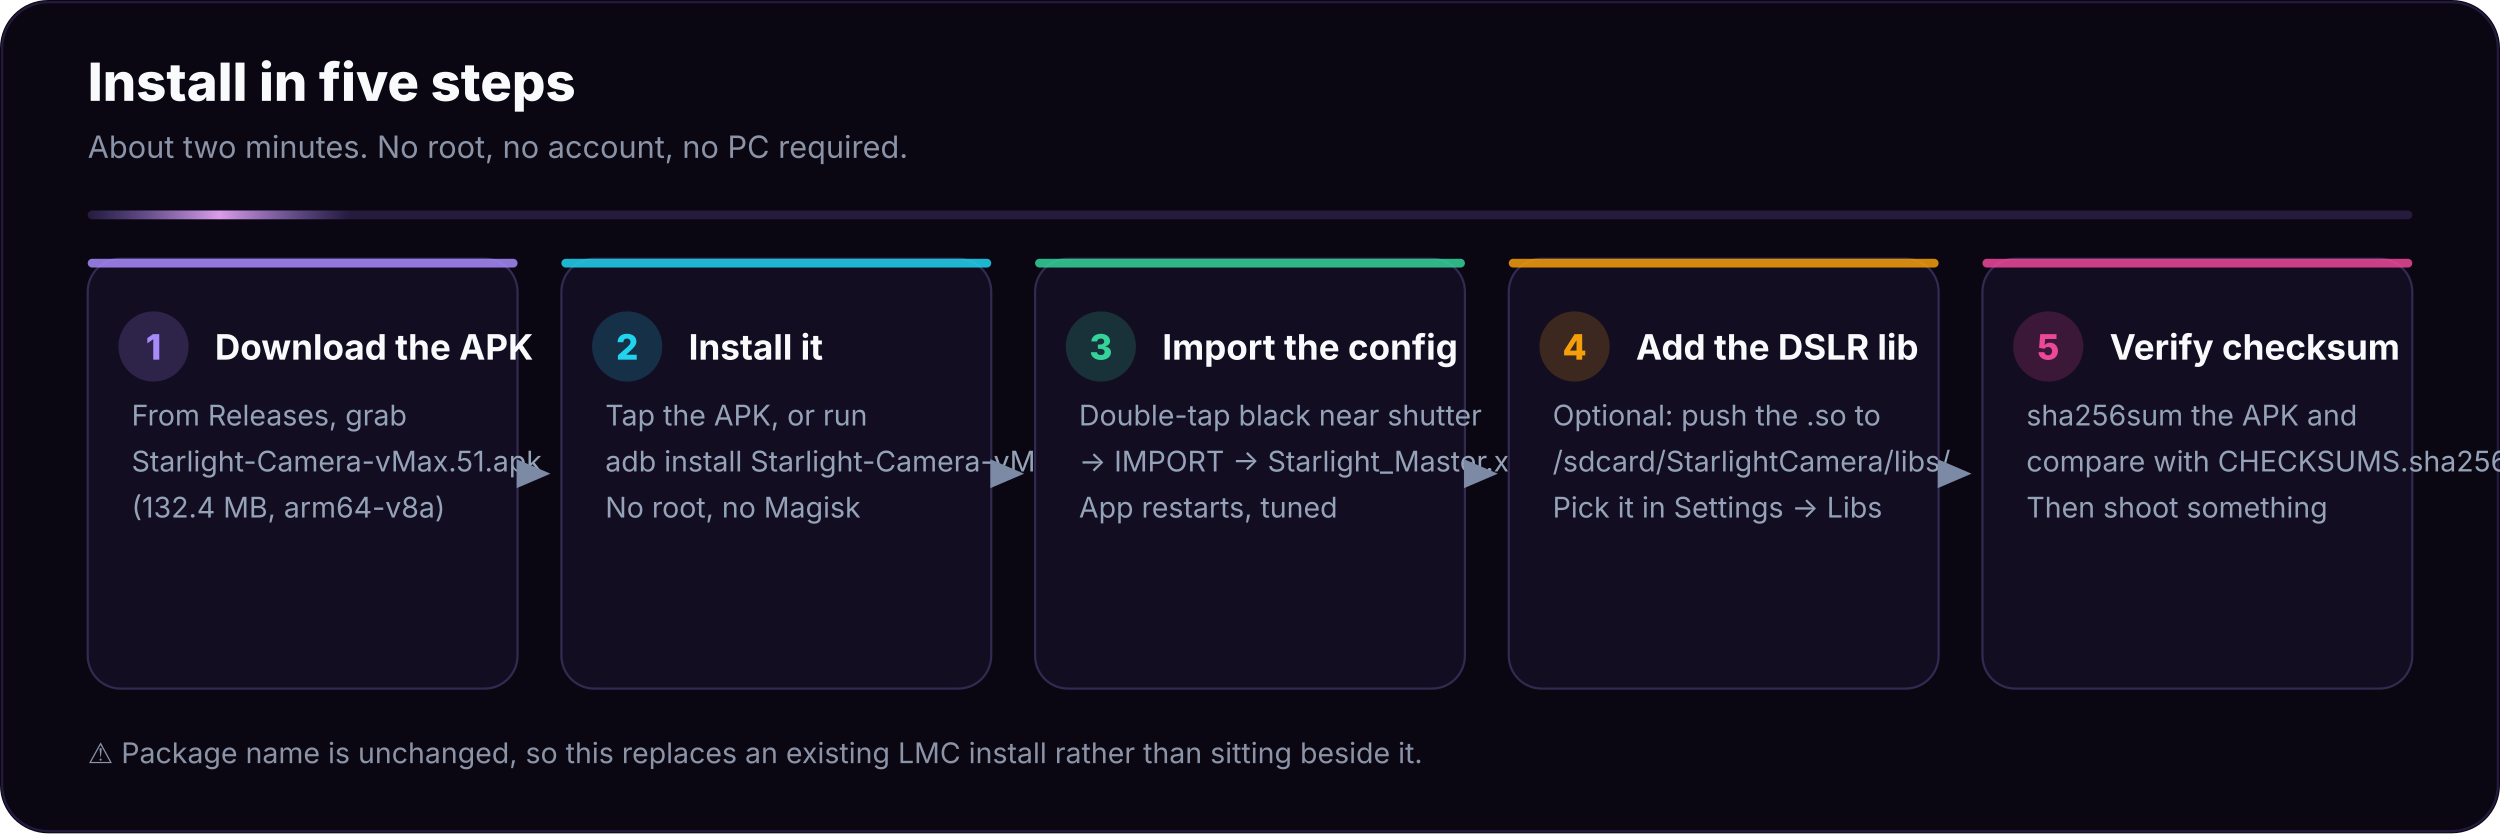
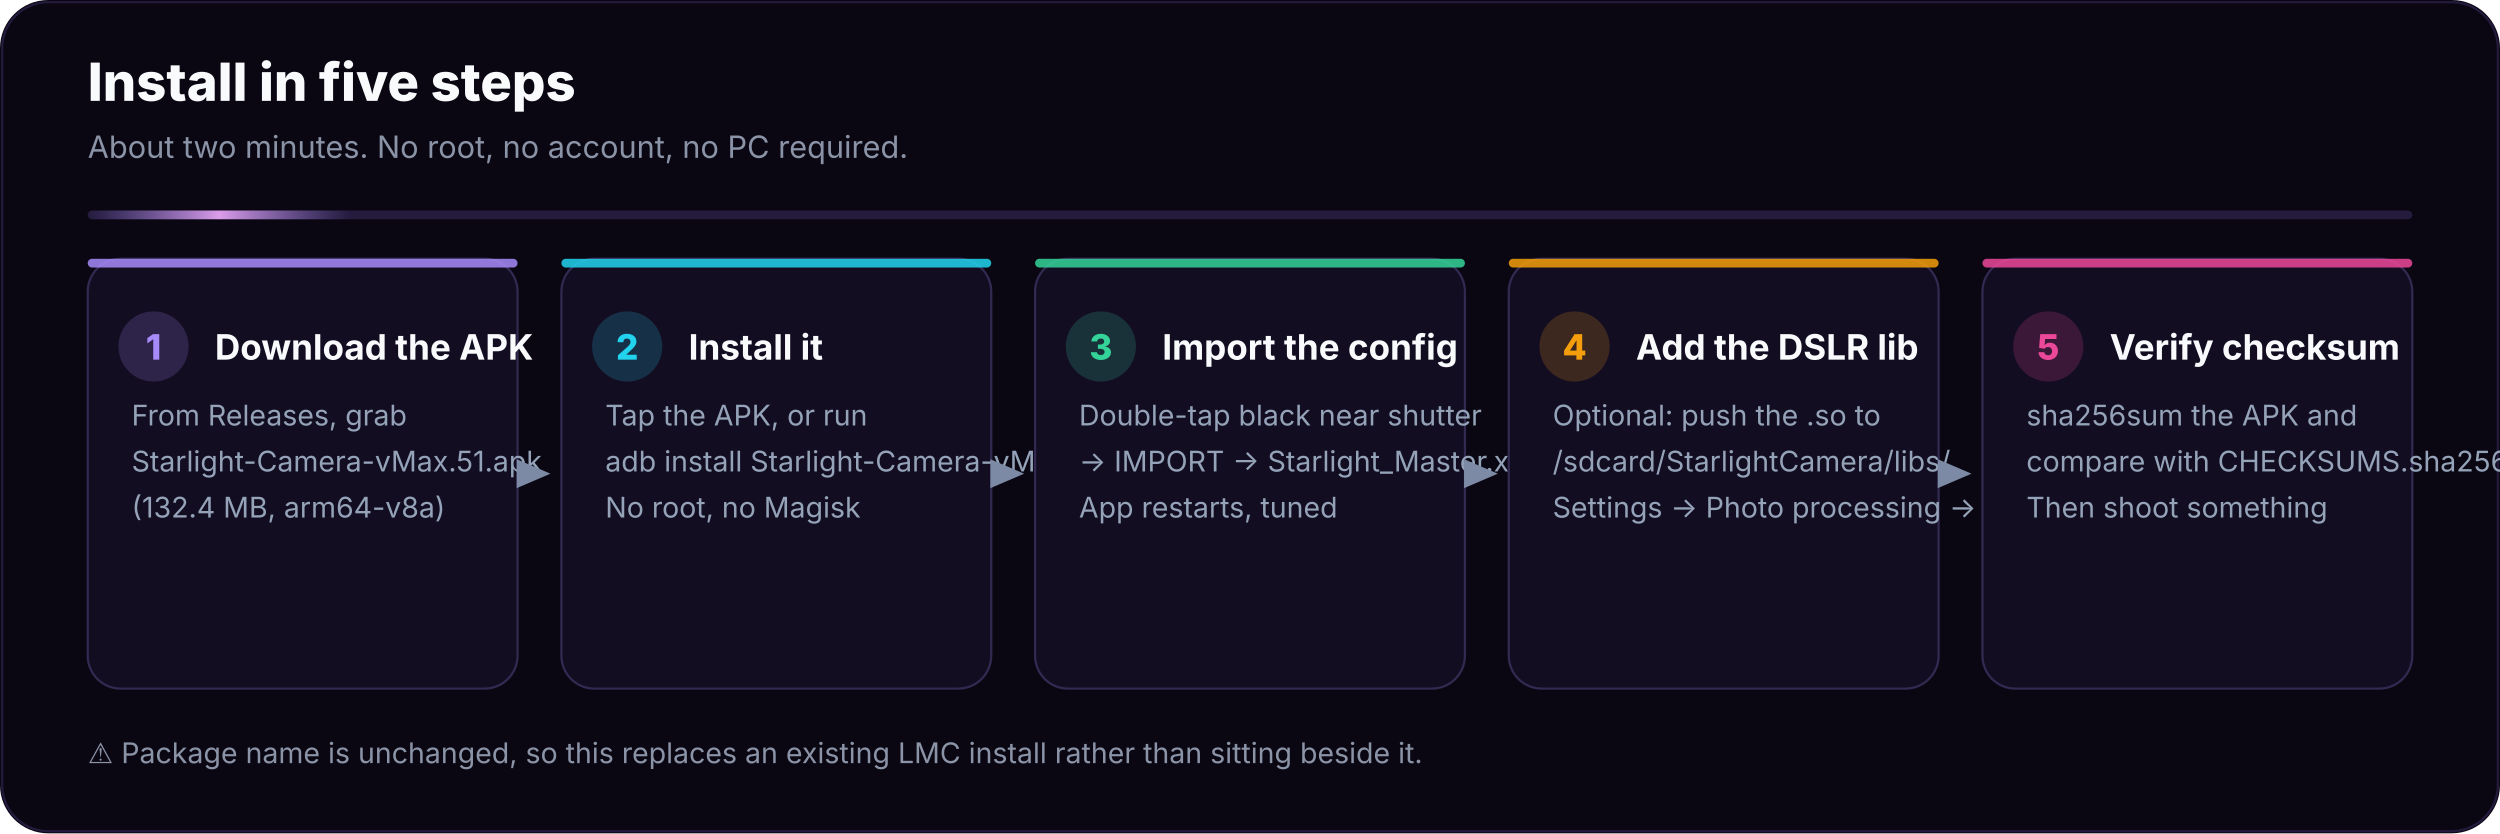
<svg xmlns="http://www.w3.org/2000/svg" width="1140" height="380" viewBox="0 0 1140 380" role="img" aria-label="Five step install guide for Starlight Camera">
  <defs>
    <marker id="ar" markerWidth="9" markerHeight="9" refX="7" refY="3" orient="auto">
      <path d="M0,0 L0,6 L7,3 z" fill="#7c8aa5" />
    </marker>
    <linearGradient id="sh" x1="0" y1="0" x2="1" y2="0">
      <stop offset="0" stop-color="#a78bfa" stop-opacity="0" />
      <stop offset=".5" stop-color="#f0abfc" stop-opacity=".9" />
      <stop offset="1" stop-color="#a78bfa" stop-opacity="0" />
    </linearGradient>
    <clipPath id="rail">
      <rect x="40" y="96" width="1060" height="4" rx="2" />
    </clipPath>
    <style>
      .trail { stroke-dasharray:7 9; animation: trail 1.5s linear infinite; }
      @keyframes trail { to { stroke-dashoffset:-32 } }
      .step  { animation: breathe 3s ease-in-out infinite; }
      @keyframes breathe { 0%,100% { opacity:.6 } 50% { opacity:1 } }
      .s2 { animation-delay:.35s } .s3 { animation-delay:.7s }
      .s4 { animation-delay:1.05s } .s5 { animation-delay:1.4s }
      .pop  { animation: pop 2.6s ease-in-out infinite; }
      @keyframes pop { 0%,100% { transform:scale(1) } 50% { transform:scale(1.06) } }
      .p2 { animation-delay:.4s } .p3 { animation-delay:.8s } .p4 { animation-delay:1.2s }
      .sweep { animation: sweep 4.6s ease-in-out infinite; }
      @keyframes sweep { 0% { transform:translateX(0); opacity:0 }
                         12% { opacity:1 } 88% { opacity:1 } 100% { transform:translateX(940px); opacity:0 } }
      .tick { stroke-dasharray:48; stroke-dashoffset:48; animation: tick 3s ease-in-out infinite; }
      @keyframes tick { 0% { stroke-dashoffset:48 } 45%,75% { stroke-dashoffset:0 } 100% { stroke-dashoffset:48 } }
      .k2 { animation-delay:.5s } .k3 { animation-delay:1s } .k4 { animation-delay:1.5s }
      @media (prefers-reduced-motion: reduce) { * { animation: none !important } }</style>
  </defs>
  <rect width="1140" height="380" rx="22" fill="#0a0713" />
  <rect x="1" y="1" width="1138" height="378" rx="21" fill="none" stroke="#241a3d" />
  <text x="40" y="46" font-family="Inter,Segoe UI,Helvetica,Arial,sans-serif" font-size="24" font-weight="800" fill="#f8fafc">Install in five steps</text>
  <text x="40" y="72" font-family="Inter,Segoe UI,Helvetica,Arial,sans-serif" font-size="14" fill="#8b93a7">About two minutes. No root, no account, no PC required.</text>
  <rect x="40" y="96" width="1060" height="4" rx="2" fill="#241b3d" />
  <g clip-path="url(#rail)">
    <rect class="sweep" x="40" y="94" width="120" height="8" rx="4" fill="url(#sh)" />
  </g>
  <g class="step s1">
    <rect x="40" y="118" width="196" height="196" rx="15" fill="#130d22" stroke="#332a52" />
    <rect x="40" y="118" width="196" height="4" rx="2" fill="#a78bfa" opacity=".85" />
    <circle cx="70" cy="158" r="16" fill="#a78bfa" opacity=".18" />
    <text x="70" y="164" text-anchor="middle" font-family="Inter,Segoe UI,Helvetica,Arial,sans-serif" font-size="16" font-weight="800" fill="#a78bfa">1</text>
    <text x="98" y="164" font-family="Inter,Segoe UI,Helvetica,Arial,sans-serif" font-size="16" font-weight="700" fill="#f8fafc">Download the APK</text>
    <text x="60" y="194" font-family="Inter,Segoe UI,Helvetica,Arial,sans-serif" font-size="13" fill="#94a3b8">From Releases, grab</text>
    <text x="60" y="215" font-family="Inter,Segoe UI,Helvetica,Arial,sans-serif" font-size="13" fill="#94a3b8">Starlight-Camera-vMax.51.apk</text>
    <text x="60" y="236" font-family="Inter,Segoe UI,Helvetica,Arial,sans-serif" font-size="13" fill="#94a3b8">(132.4 MB, arm64-v8a)</text>
    <path class="tick k1" d="M192 288 l7 8 l14 -18" fill="none" stroke="#a78bfa" stroke-width="3.4" stroke-linecap="round" stroke-linejoin="round" />
  </g>
  <path class="trail" d="M239 216 H251" stroke="#7c8aa5" stroke-width="2.2" fill="none" marker-end="url(#ar)" />
  <g class="step s2">
    <rect x="256" y="118" width="196" height="196" rx="15" fill="#130d22" stroke="#332a52" />
    <rect x="256" y="118" width="196" height="4" rx="2" fill="#22d3ee" opacity=".85" />
    <circle cx="286" cy="158" r="16" fill="#22d3ee" opacity=".18" />
    <text x="286" y="164" text-anchor="middle" font-family="Inter,Segoe UI,Helvetica,Arial,sans-serif" font-size="16" font-weight="800" fill="#22d3ee">2</text>
    <text x="314" y="164" font-family="Inter,Segoe UI,Helvetica,Arial,sans-serif" font-size="16" font-weight="700" fill="#f8fafc">Install it</text>
    <text x="276" y="194" font-family="Inter,Segoe UI,Helvetica,Arial,sans-serif" font-size="13" fill="#94a3b8">Tap the APK, or run</text>
    <text x="276" y="215" font-family="Inter,Segoe UI,Helvetica,Arial,sans-serif" font-size="13" fill="#94a3b8">adb install Starlight-Camera-vMax.51.apk</text>
    <text x="276" y="236" font-family="Inter,Segoe UI,Helvetica,Arial,sans-serif" font-size="13" fill="#94a3b8">No root, no Magisk</text>
    <path class="tick k2" d="M408 288 l7 8 l14 -18" fill="none" stroke="#22d3ee" stroke-width="3.4" stroke-linecap="round" stroke-linejoin="round" />
  </g>
  <path class="trail" d="M455 216 H467" stroke="#7c8aa5" stroke-width="2.2" fill="none" marker-end="url(#ar)" />
  <g class="step s3">
    <rect x="472" y="118" width="196" height="196" rx="15" fill="#130d22" stroke="#332a52" />
    <rect x="472" y="118" width="196" height="4" rx="2" fill="#34d399" opacity=".85" />
    <circle cx="502" cy="158" r="16" fill="#34d399" opacity=".18" />
    <text x="502" y="164" text-anchor="middle" font-family="Inter,Segoe UI,Helvetica,Arial,sans-serif" font-size="16" font-weight="800" fill="#34d399">3</text>
    <text x="530" y="164" font-family="Inter,Segoe UI,Helvetica,Arial,sans-serif" font-size="16" font-weight="700" fill="#f8fafc">Import the config</text>
    <text x="492" y="194" font-family="Inter,Segoe UI,Helvetica,Arial,sans-serif" font-size="13" fill="#94a3b8">Double-tap black near shutter</text>
    <text x="492" y="215" font-family="Inter,Segoe UI,Helvetica,Arial,sans-serif" font-size="13" fill="#94a3b8">→ IMPORT → Starlight_Master.xml</text>
    <text x="492" y="236" font-family="Inter,Segoe UI,Helvetica,Arial,sans-serif" font-size="13" fill="#94a3b8">App restarts, tuned</text>
    <path class="tick k3" d="M624 288 l7 8 l14 -18" fill="none" stroke="#34d399" stroke-width="3.4" stroke-linecap="round" stroke-linejoin="round" />
  </g>
  <path class="trail" d="M671 216 H683" stroke="#7c8aa5" stroke-width="2.2" fill="none" marker-end="url(#ar)" />
  <g class="step s4">
    <rect x="688" y="118" width="196" height="196" rx="15" fill="#130d22" stroke="#332a52" />
    <rect x="688" y="118" width="196" height="4" rx="2" fill="#f59e0b" opacity=".85" />
    <circle cx="718" cy="158" r="16" fill="#f59e0b" opacity=".18" />
    <text x="718" y="164" text-anchor="middle" font-family="Inter,Segoe UI,Helvetica,Arial,sans-serif" font-size="16" font-weight="800" fill="#f59e0b">4</text>
    <text x="746" y="164" font-family="Inter,Segoe UI,Helvetica,Arial,sans-serif" font-size="16" font-weight="700" fill="#f8fafc">Add the DSLR lib</text>
    <text x="708" y="194" font-family="Inter,Segoe UI,Helvetica,Arial,sans-serif" font-size="13" fill="#94a3b8">Optional: push the .so to</text>
    <text x="708" y="215" font-family="Inter,Segoe UI,Helvetica,Arial,sans-serif" font-size="13" fill="#94a3b8">/sdcard/StarlightCamera/libs/</text>
-     <text x="708" y="236" font-family="Inter,Segoe UI,Helvetica,Arial,sans-serif" font-size="13" fill="#94a3b8">Pick it in Settings → Libs</text>
+     <text x="708" y="236" font-family="Inter,Segoe UI,Helvetica,Arial,sans-serif" font-size="13" fill="#94a3b8">Settings → Photo processing → Library</text>
    <path class="tick k4" d="M840 288 l7 8 l14 -18" fill="none" stroke="#f59e0b" stroke-width="3.4" stroke-linecap="round" stroke-linejoin="round" />
  </g>
  <path class="trail" d="M887 216 H899" stroke="#7c8aa5" stroke-width="2.2" fill="none" marker-end="url(#ar)" />
  <g class="step s5">
    <rect x="904" y="118" width="196" height="196" rx="15" fill="#130d22" stroke="#332a52" />
    <rect x="904" y="118" width="196" height="4" rx="2" fill="#ec4899" opacity=".85" />
    <circle cx="934" cy="158" r="16" fill="#ec4899" opacity=".18" />
    <text x="934" y="164" text-anchor="middle" font-family="Inter,Segoe UI,Helvetica,Arial,sans-serif" font-size="16" font-weight="800" fill="#ec4899">5</text>
    <text x="962" y="164" font-family="Inter,Segoe UI,Helvetica,Arial,sans-serif" font-size="16" font-weight="700" fill="#f8fafc">Verify checksum</text>
    <text x="924" y="194" font-family="Inter,Segoe UI,Helvetica,Arial,sans-serif" font-size="13" fill="#94a3b8">sha256sum the APK and</text>
    <text x="924" y="215" font-family="Inter,Segoe UI,Helvetica,Arial,sans-serif" font-size="13" fill="#94a3b8">compare with CHECKSUMS.sha256</text>
    <text x="924" y="236" font-family="Inter,Segoe UI,Helvetica,Arial,sans-serif" font-size="13" fill="#94a3b8">Then shoot something</text>
    <path class="tick k5" d="M1056 288 l7 8 l14 -18" fill="none" stroke="#ec4899" stroke-width="3.4" stroke-linecap="round" stroke-linejoin="round" />
  </g>
  <g font-family="Inter,Segoe UI,Helvetica,Arial,sans-serif" font-size="13" fill="#8b93a7">
    <text x="40" y="348">⚠️ Package name is unchanged, so this replaces an existing LMC install rather than sitting beside it.</text>
  </g>
</svg>
